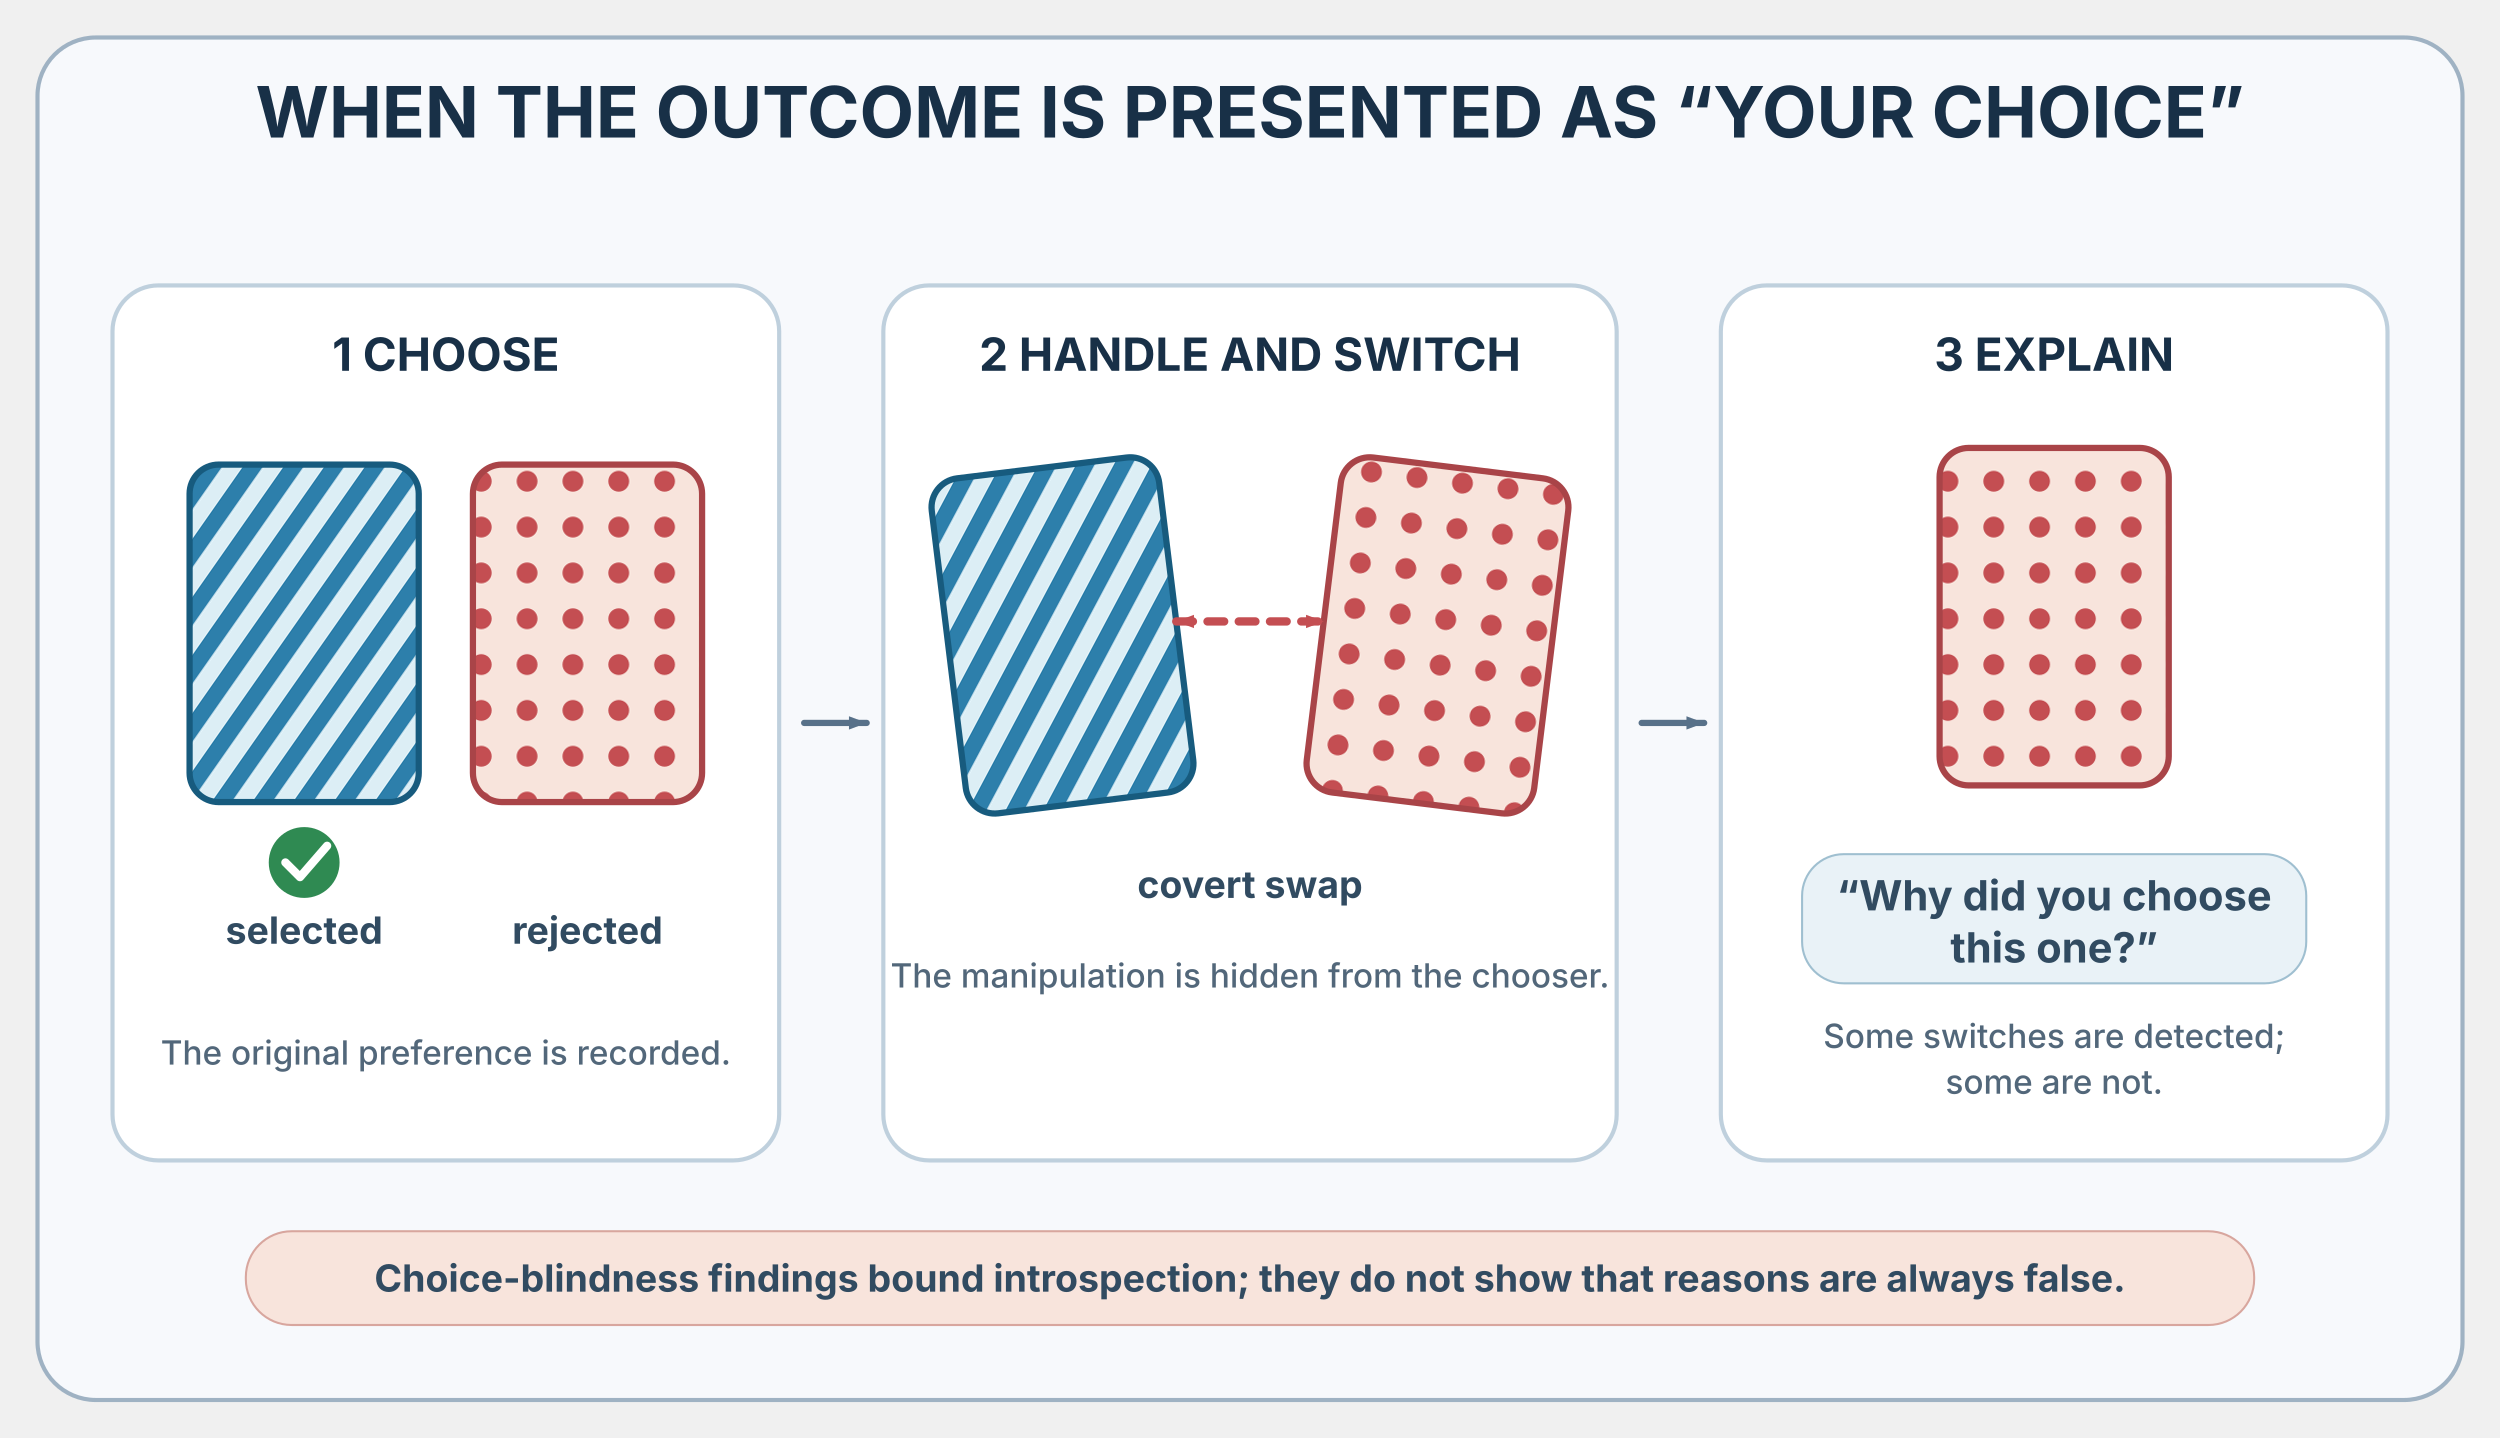
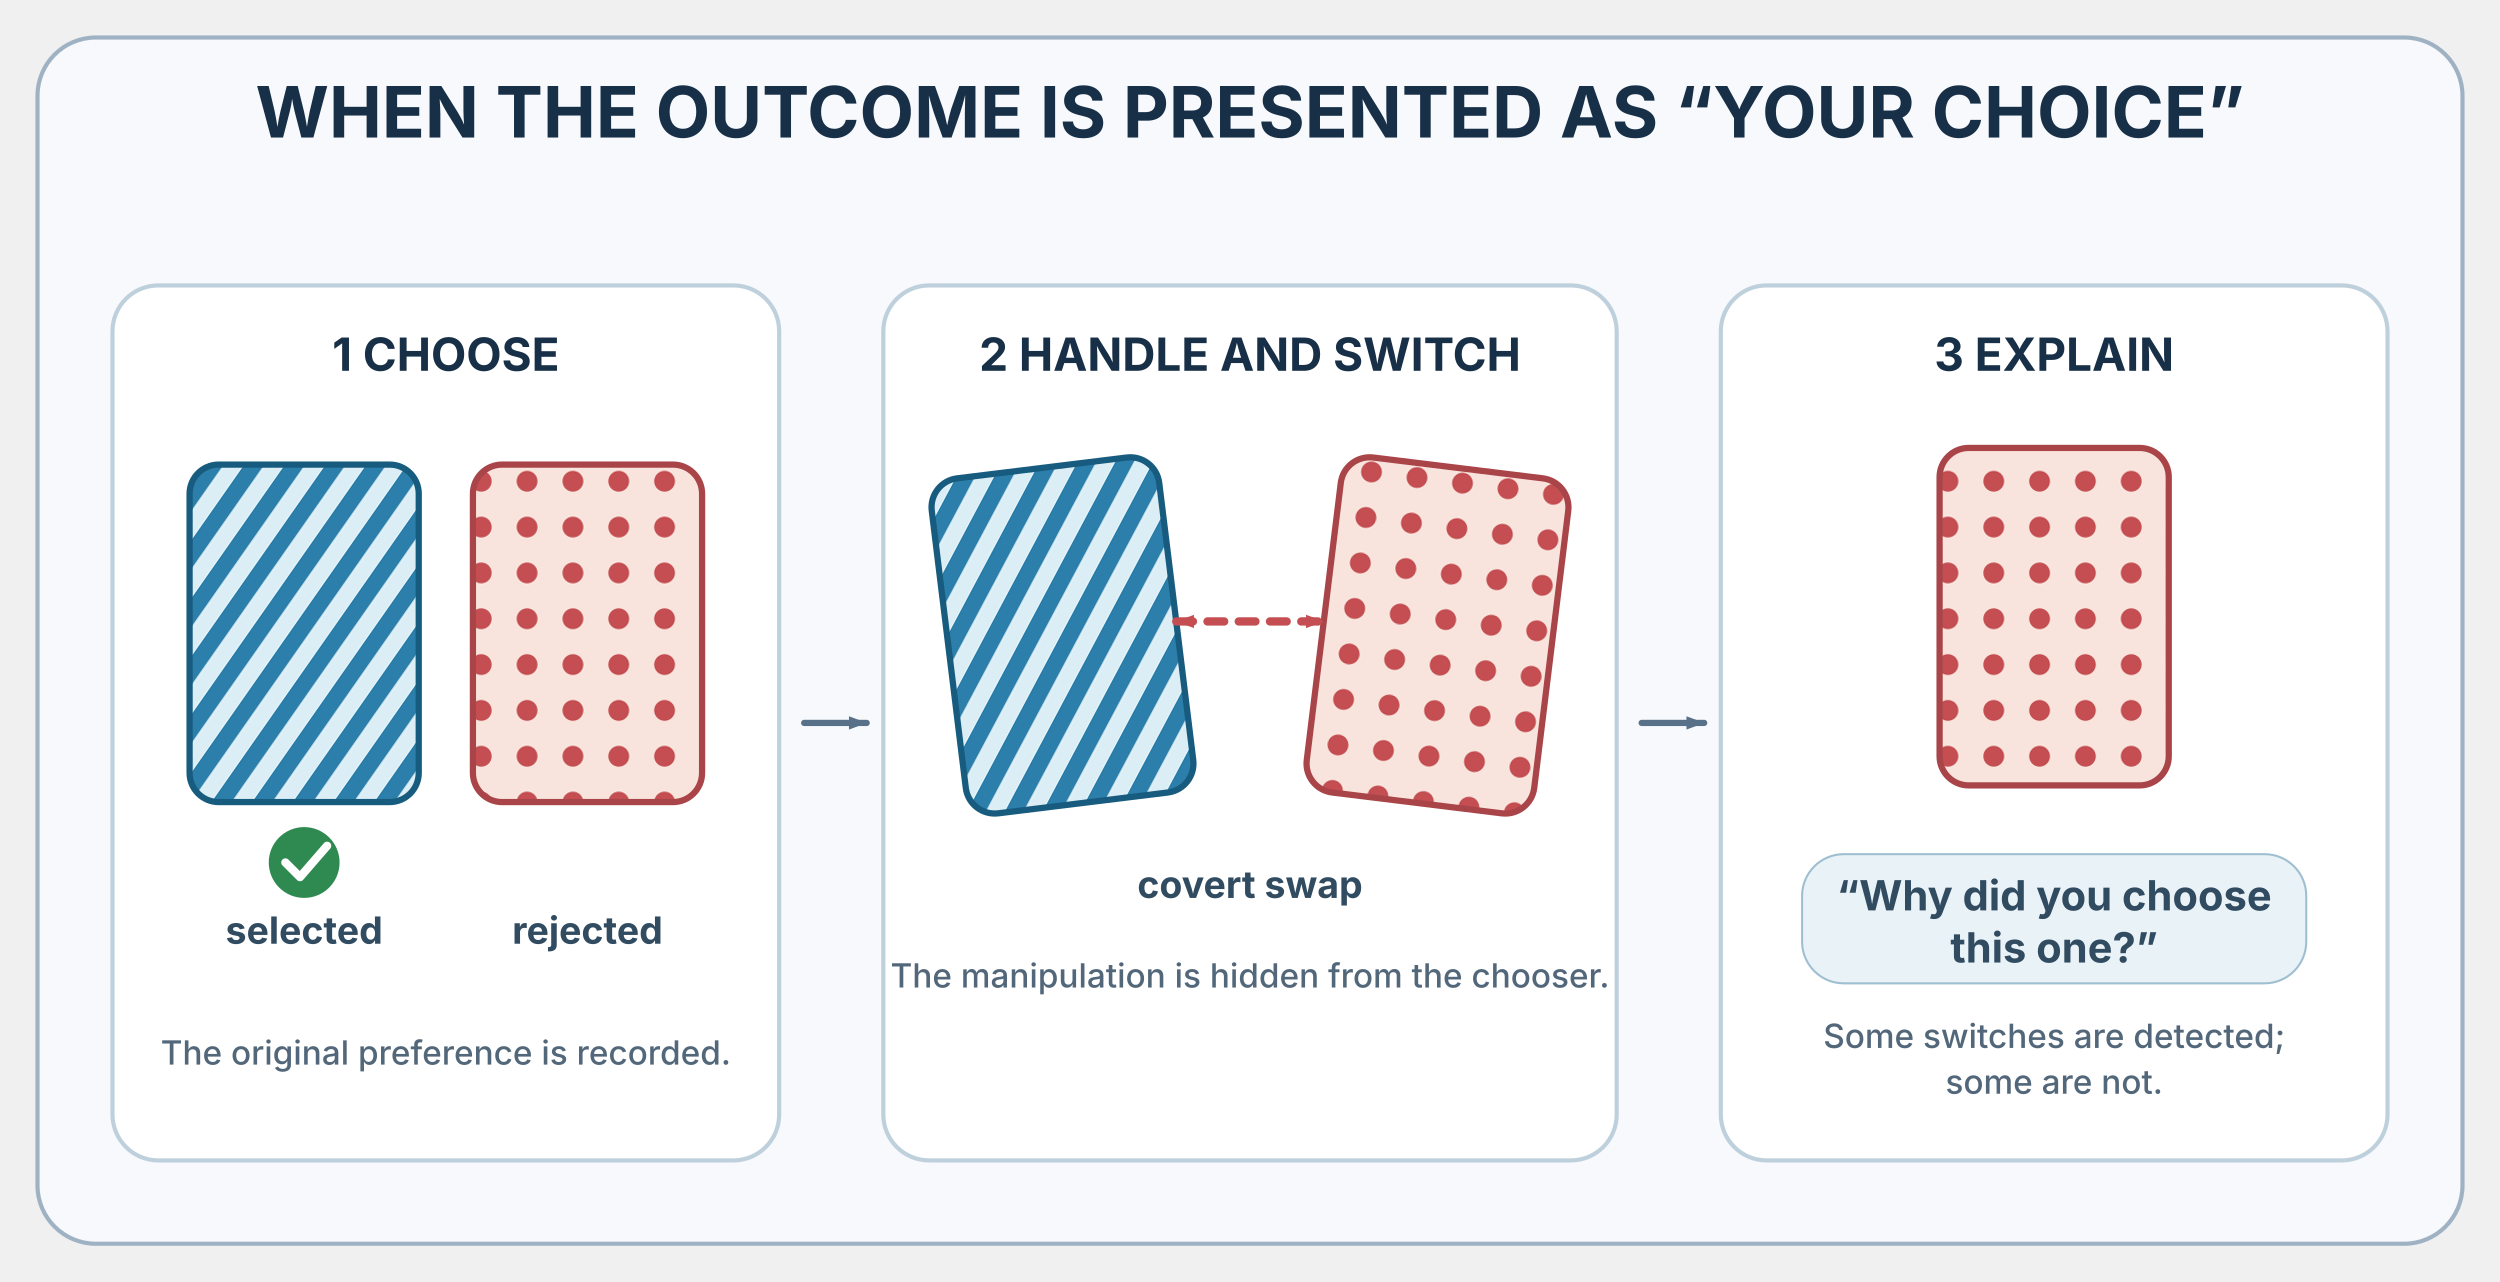
- <svg xmlns="http://www.w3.org/2000/svg" width="1200" height="690" viewBox="0 0 1200 690" role="img" aria-labelledby="title desc">
+ <svg xmlns="http://www.w3.org/2000/svg" width="1200" height="615" viewBox="0 0 1200 615" role="img" aria-labelledby="title desc">
  <defs>
    <pattern id="stripes" width="16" height="16" patternUnits="userSpaceOnUse" patternTransform="rotate(35)">
      <rect width="8" height="16" fill="#2d7fab" />
      <rect x="8" width="8" height="16" fill="#dceef5" />
    </pattern>
    <pattern id="dots" width="22" height="22" patternUnits="userSpaceOnUse">
      <rect width="22" height="22" fill="#f8e4dc" />
      <circle cx="11" cy="11" r="5" fill="#c44e52" />
    </pattern>
    <marker id="arrow" viewBox="0 0 10 8" markerWidth="10" markerHeight="8" refX="9" refY="4" orient="auto" markerUnits="userSpaceOnUse">
      <path d="M0.5,0.8 L9,4 L0.5,7.2 z" fill="#587189" />
    </marker>
    <marker id="arrow-accent" viewBox="0 0 10 8" markerWidth="10" markerHeight="8" refX="9" refY="4" orient="auto-start-reverse" markerUnits="userSpaceOnUse">
      <path d="M0.5,0.8 L9,4 L0.5,7.2 z" fill="#c44e52" />
    </marker>
  </defs>
  <style>
    .title{font:700 34px -apple-system,BlinkMacSystemFont,"Segoe UI",sans-serif;fill:#183047}
    .sub{font:500 19px -apple-system,BlinkMacSystemFont,"Segoe UI",sans-serif;fill:#52677a}
    .step{font:700 22px -apple-system,BlinkMacSystemFont,"Segoe UI",sans-serif;fill:#183047}
    .label{font:650 18px -apple-system,BlinkMacSystemFont,"Segoe UI",sans-serif;fill:#314b61}
    .small{font:500 16px -apple-system,BlinkMacSystemFont,"Segoe UI",sans-serif;fill:#52677a}
    .quote{font:650 20px -apple-system,BlinkMacSystemFont,"Segoe UI",sans-serif;fill:#314b61}
  </style>
-   <rect x="18" y="18" width="1164" height="654" rx="28" fill="#f7f9fc" stroke="#9fb2c3" stroke-width="2" />
+   <rect x="18" y="18" width="1164" height="579" rx="28" fill="#f7f9fc" stroke="#9fb2c3" stroke-width="2" />
  <text x="600" y="66" class="title" text-anchor="middle">WHEN THE OUTCOME IS PRESENTED AS “YOUR CHOICE”</text>
  <rect x="54" y="137" width="320" height="420" rx="22" fill="#ffffff" stroke="#bfd0dd" stroke-width="2" />
  <text x="214" y="178" class="step" text-anchor="middle">1  CHOOSE</text>
  <rect x="91" y="223" width="110" height="162" rx="14" fill="url(#stripes)" stroke="#175b7e" stroke-width="3" />
  <rect x="227" y="223" width="110" height="162" rx="14" fill="url(#dots)" stroke="#a94448" stroke-width="3" />
  <circle cx="146" cy="414" r="17" fill="#2f8a52" />
  <path d="M137 414 L144 421 L157 406" fill="none" stroke="#fff" stroke-width="4" stroke-linecap="round" stroke-linejoin="round" />
  <text x="146" y="453" class="label" text-anchor="middle">selected</text>
  <text x="282" y="453" class="label" text-anchor="middle">rejected</text>
  <text x="214" y="511" class="small" text-anchor="middle">The original preference is recorded.</text>
  <path d="M386 347 H416" stroke="#587189" stroke-width="3" stroke-linecap="round" marker-end="url(#arrow)" />
  <rect x="424" y="137" width="352" height="420" rx="22" fill="#ffffff" stroke="#bfd0dd" stroke-width="2" />
  <text x="600" y="178" class="step" text-anchor="middle">2  HANDLE AND SWITCH</text>
  <g transform="rotate(-7 510 305)">
    <rect x="455" y="224" width="110" height="162" rx="14" fill="url(#stripes)" stroke="#175b7e" stroke-width="3" />
  </g>
  <g transform="rotate(7 690 305)">
    <rect x="635" y="224" width="110" height="162" rx="14" fill="url(#dots)" stroke="#a94448" stroke-width="3" />
  </g>
  <path d="M564.6 298.3 H635.4" fill="none" stroke="#c44e52" stroke-width="4" stroke-dasharray="8 7" stroke-linecap="round" marker-start="url(#arrow-accent)" marker-end="url(#arrow-accent)" />
  <text x="600" y="431" class="label" text-anchor="middle">covert swap</text>
  <text x="600" y="474" class="small" text-anchor="middle">The manipulation is hidden from the chooser.</text>
  <path d="M788 347 H818" stroke="#587189" stroke-width="3" stroke-linecap="round" marker-end="url(#arrow)" />
  <rect x="826" y="137" width="320" height="420" rx="22" fill="#ffffff" stroke="#bfd0dd" stroke-width="2" />
  <text x="986" y="178" class="step" text-anchor="middle">3  EXPLAIN</text>
  <rect x="931" y="215" width="110" height="162" rx="14" fill="url(#dots)" stroke="#a94448" stroke-width="3" />
  <rect x="865" y="410" width="242" height="62" rx="20" fill="#e9f2f7" stroke="#9fbfd0" />
  <text x="986" y="437" class="quote" text-anchor="middle">“Why did you choose</text>
  <text x="986" y="462" class="quote" text-anchor="middle">this one?”</text>
  <text x="986" y="503" class="small" text-anchor="middle">Some switches are detected;</text>
  <text x="986" y="525" class="small" text-anchor="middle">some are not.</text>
-   <rect x="118" y="591" width="964" height="45" rx="22" fill="#f8e4dc" stroke="#d8a69e" />
-   <text x="600" y="620" class="label" text-anchor="middle">Choice-blindness findings bound introspection; they do not show that reasons are always false.</text>
</svg>
